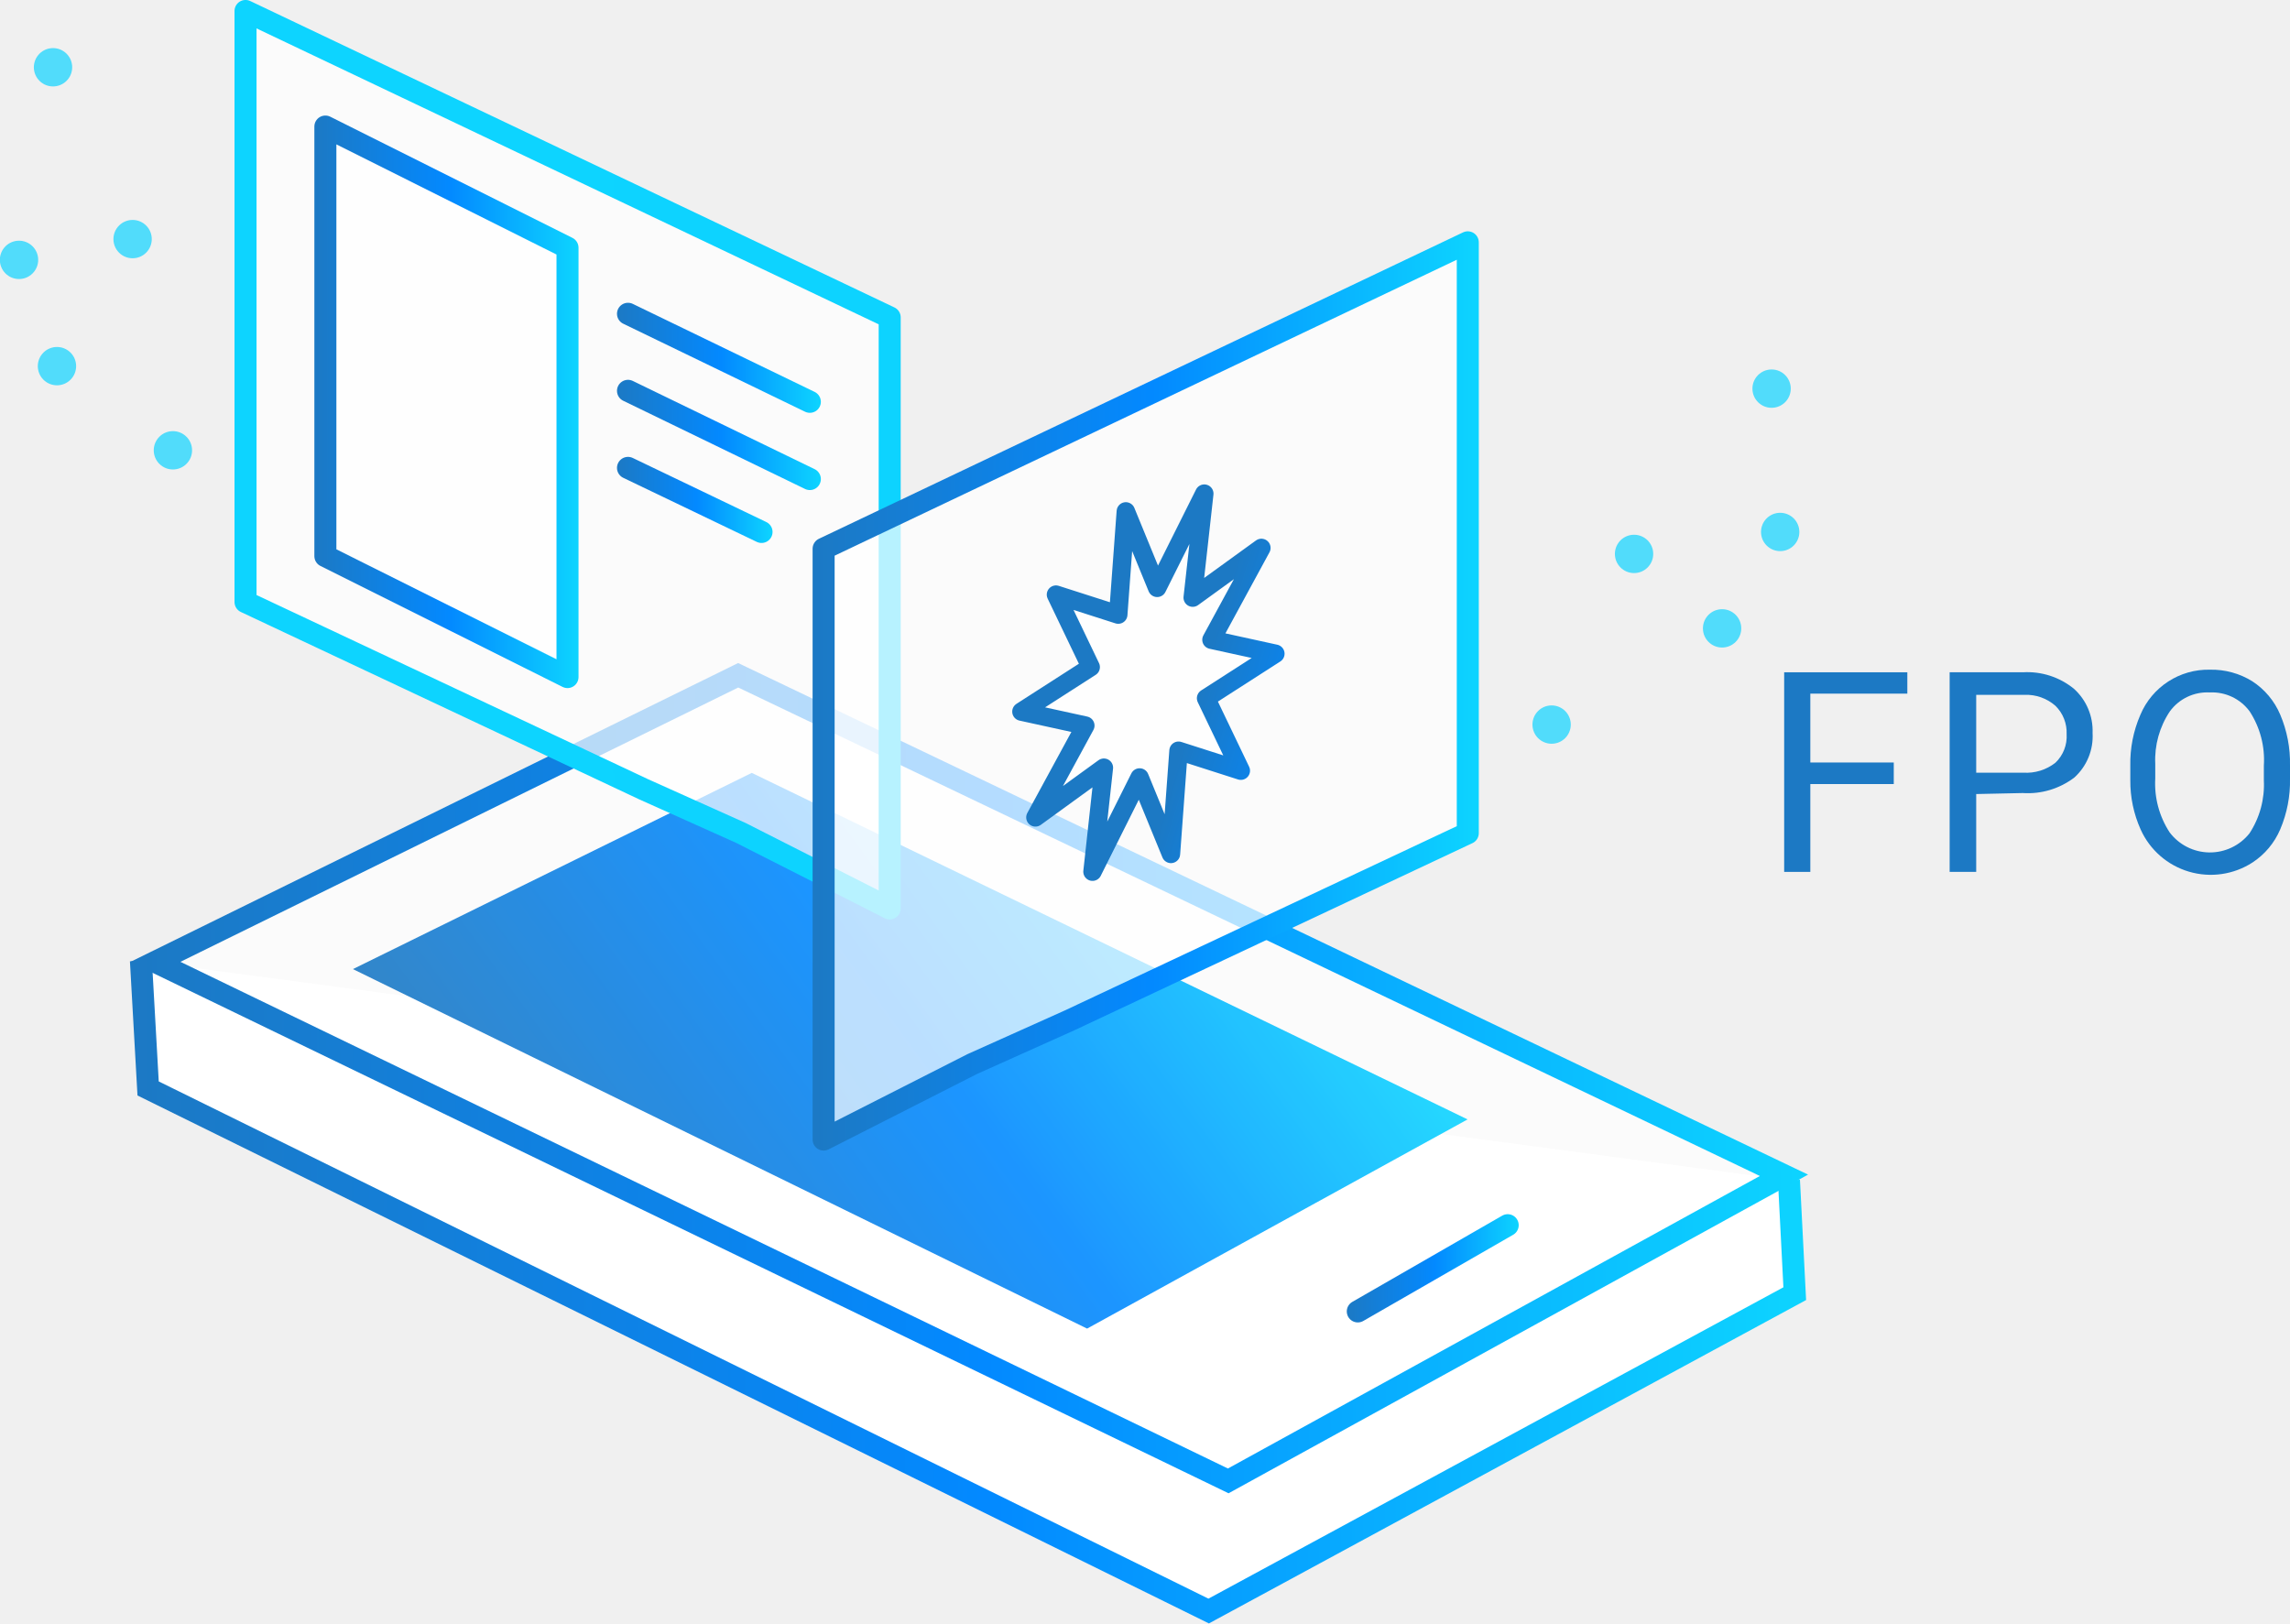
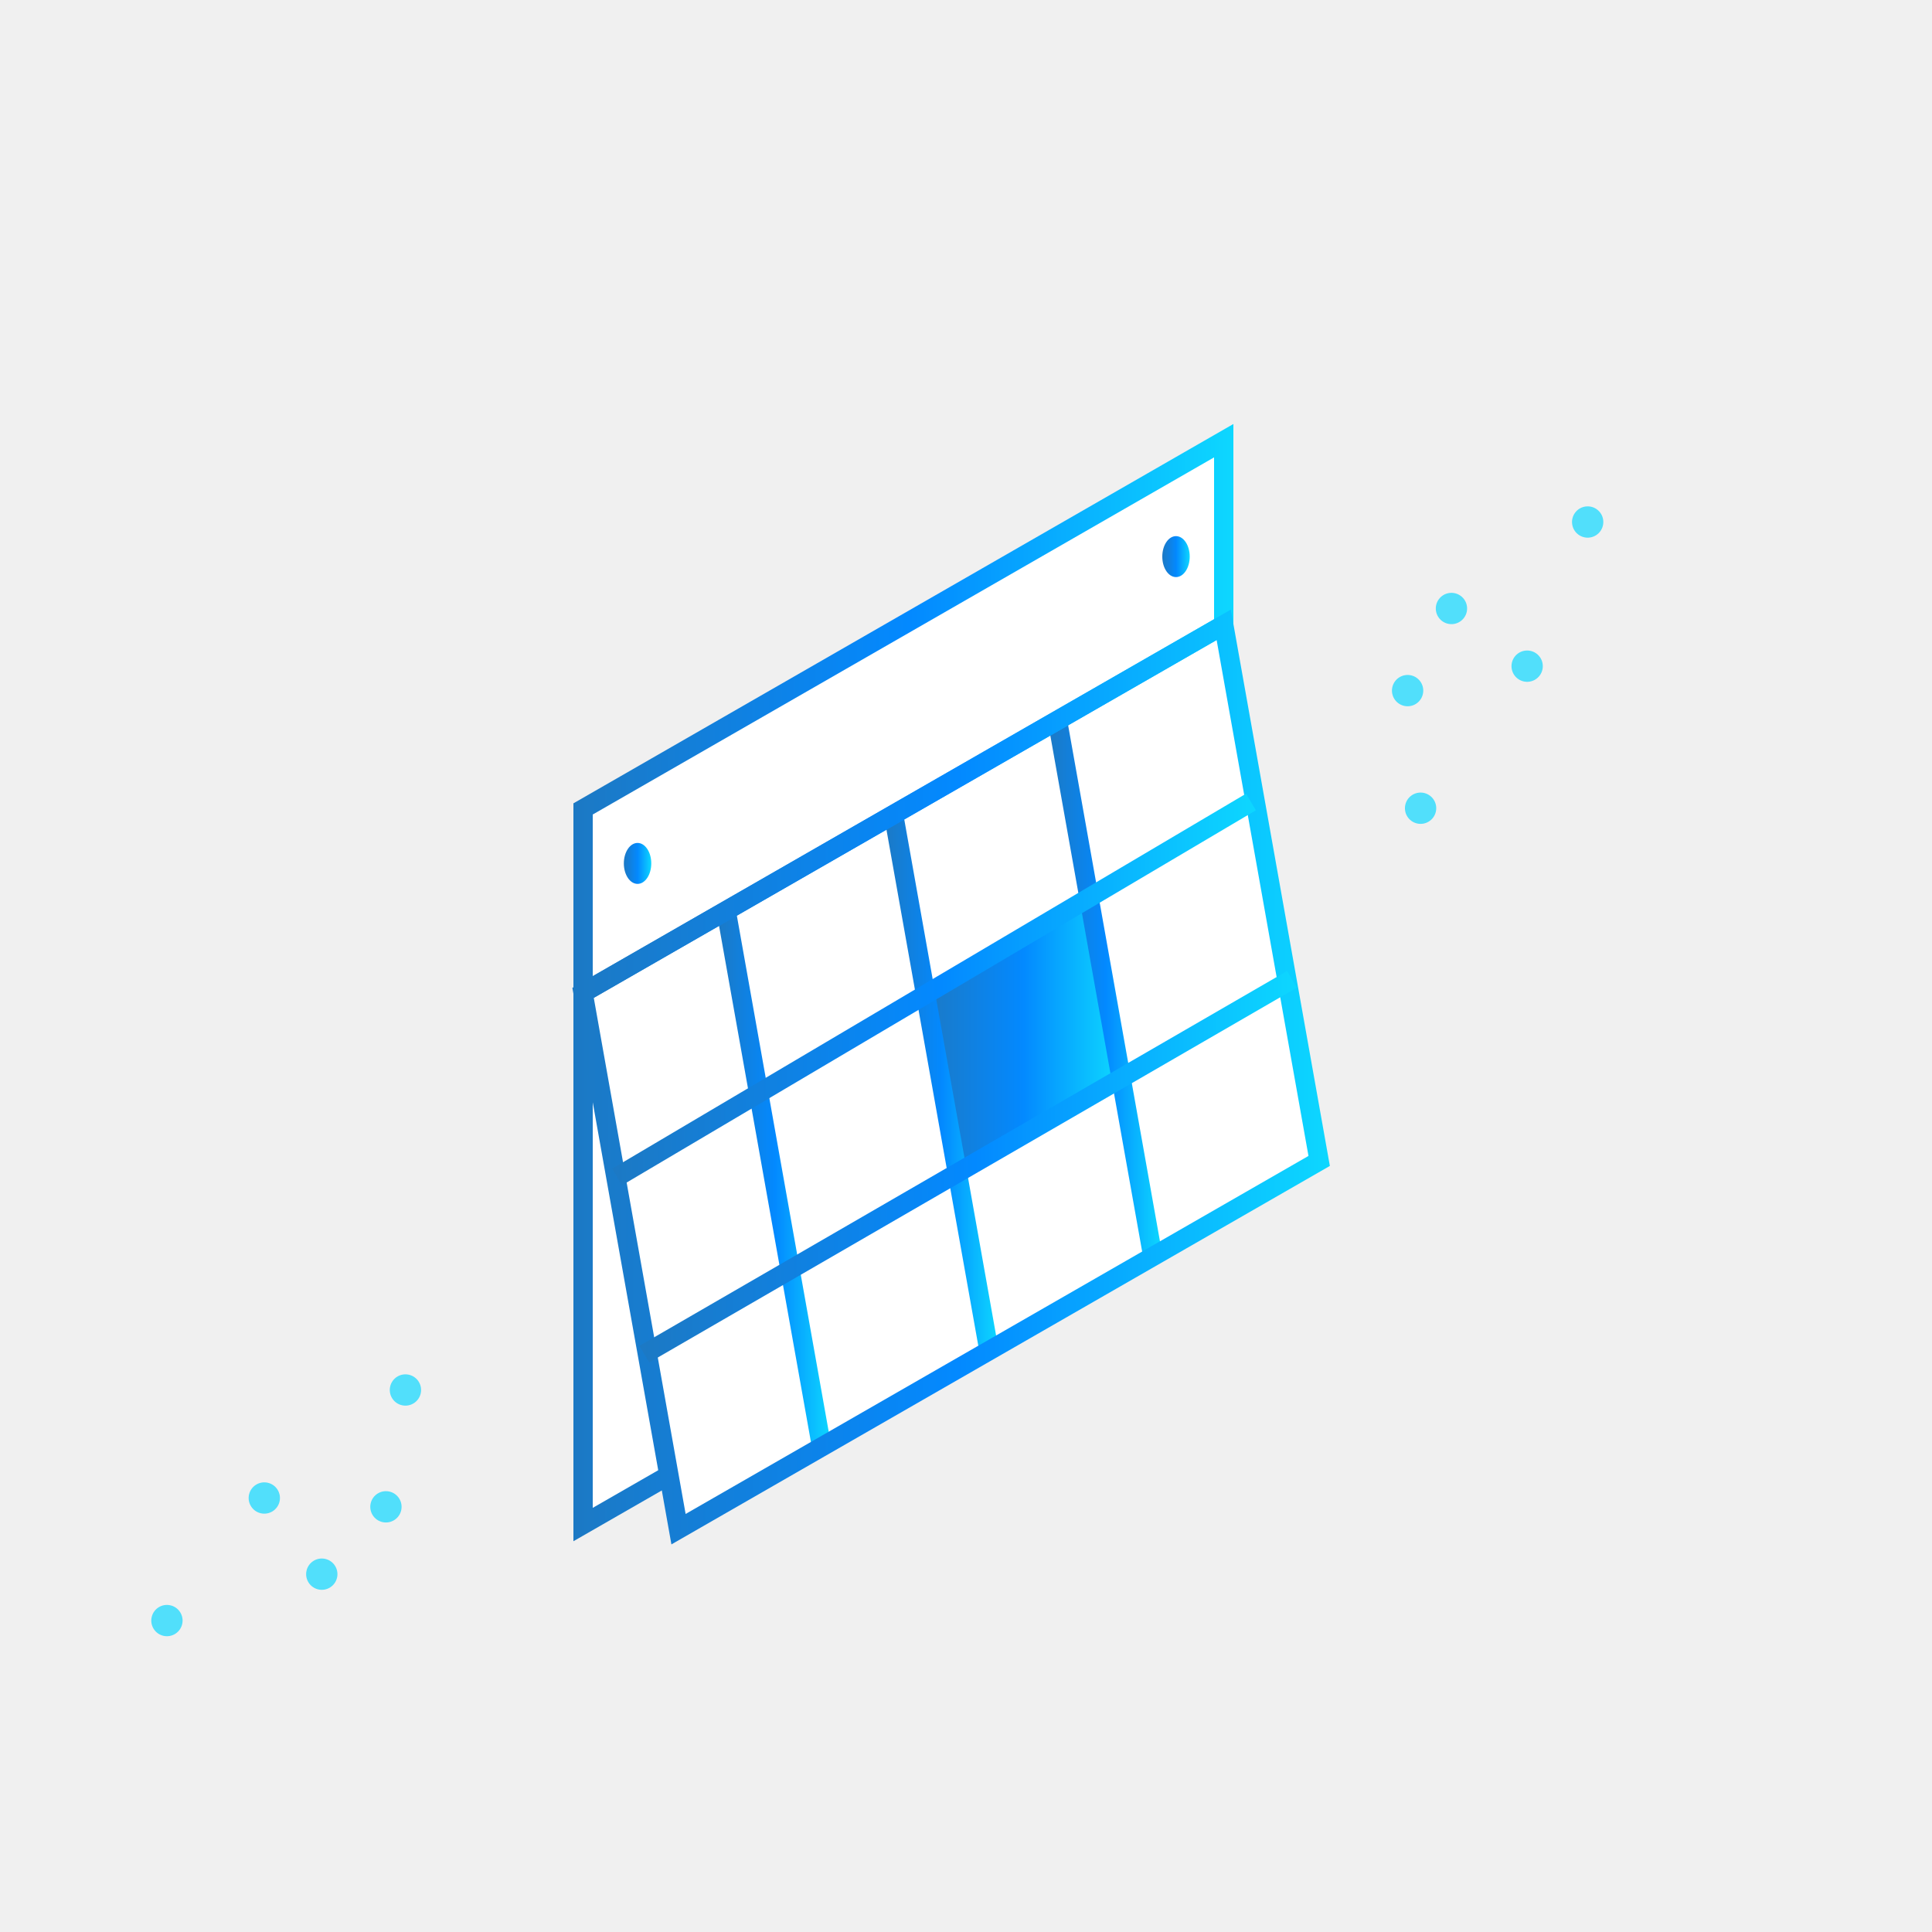
- <svg xmlns="http://www.w3.org/2000/svg" xmlns:xlink="http://www.w3.org/1999/xlink" width="114.72" height="81.33" viewBox="0 0 114.72 81.33">
+ <svg xmlns="http://www.w3.org/2000/svg" xmlns:xlink="http://www.w3.org/1999/xlink" id="Layer_1" data-name="Layer 1" viewBox="0 0 100 100">
  <defs>
-     <linearGradient id="linear-gradient" x1="6.51" y1="64.71" x2="90.48" y2="64.71" gradientUnits="userSpaceOnUse">
+     <style>.cls-1{fill:#0dd7ff;opacity:0.7;}.cls-12,.cls-13,.cls-2,.cls-3,.cls-5,.cls-6,.cls-7,.cls-8{fill:#fff;}.cls-12,.cls-13,.cls-2,.cls-5,.cls-6,.cls-7,.cls-8,.cls-9{stroke-miterlimit:10;}.cls-2{stroke:url(#linear-gradient);}.cls-4{fill:url(#linear-gradient-2);}.cls-5{stroke:url(#linear-gradient-3);}.cls-6{stroke:url(#linear-gradient-4);}.cls-7{stroke:url(#linear-gradient-5);}.cls-8{stroke:url(#linear-gradient-6);}.cls-9{fill:none;stroke:url(#linear-gradient-7);}.cls-10{fill:url(#linear-gradient-8);}.cls-11{fill:url(#linear-gradient-9);}.cls-12{stroke:url(#linear-gradient-10);}.cls-13{stroke:url(#linear-gradient-11);}</style>
+     <linearGradient id="linear-gradient" x1="29.68" y1="50.86" x2="63.84" y2="50.86" gradientUnits="userSpaceOnUse">
      <stop offset="0" stop-color="#1c79c4" />
      <stop offset="0.51" stop-color="#0389ff" />
-       <stop offset="1" stop-color="#0dd4ff" />
+       <stop offset="1" stop-color="#0dd7ff" />
    </linearGradient>
-     <linearGradient id="linear-gradient-2" x1="6.52" y1="54.02" x2="90.58" y2="54.02" xlink:href="#linear-gradient" />
-     <linearGradient id="linear-gradient-3" x1="29.11" y1="64.29" x2="62.08" y2="40.34" gradientUnits="userSpaceOnUse">
-       <stop offset="0" stop-color="#1c79c4" />
-       <stop offset="0.51" stop-color="#0389ff" />
-       <stop offset="1" stop-color="#0dd4ff" />
-     </linearGradient>
-     <linearGradient id="linear-gradient-4" x1="67.47" y1="63.54" x2="76.08" y2="63.54" xlink:href="#linear-gradient" />
-     <linearGradient id="linear-gradient-5" x1="11547.43" y1="23.03" x2="17389.11" y2="23.03" gradientTransform="matrix(-1, 0, 0, 1, 17400.85, 0)" xlink:href="#linear-gradient" />
-     <linearGradient id="linear-gradient-6" x1="40.7" y1="34.61" x2="74.08" y2="34.61" xlink:href="#linear-gradient" />
-     <linearGradient id="linear-gradient-7" x1="15.74" y1="20.13" x2="28.98" y2="20.13" xlink:href="#linear-gradient" />
-     <linearGradient id="linear-gradient-8" x1="30.91" y1="17.93" x2="41.12" y2="17.93" xlink:href="#linear-gradient" />
-     <linearGradient id="linear-gradient-9" x1="30.91" y1="21.79" x2="41.12" y2="21.79" xlink:href="#linear-gradient" />
-     <linearGradient id="linear-gradient-10" x1="30.91" y1="25.05" x2="38.7" y2="25.05" xlink:href="#linear-gradient" />
-     <linearGradient id="linear-gradient-11" x1="-483.11" y1="2176.45" x2="-469.96" y2="2176.45" gradientTransform="matrix(0.9, 0.24, -0.3, 1.03, 1148.82, -2094.87)" xlink:href="#linear-gradient" />
+     <linearGradient id="linear-gradient-2" x1="47.82" y1="53.54" x2="57.87" y2="53.54" xlink:href="#linear-gradient" />
+     <linearGradient id="linear-gradient-3" x1="45.74" y1="55.92" x2="51.66" y2="55.92" xlink:href="#linear-gradient" />
+     <linearGradient id="linear-gradient-4" x1="54.21" y1="50.98" x2="60.13" y2="50.98" xlink:href="#linear-gradient" />
+     <linearGradient id="linear-gradient-5" x1="37.09" y1="61.04" x2="43.02" y2="61.04" xlink:href="#linear-gradient" />
+     <linearGradient id="linear-gradient-6" x1="29.93" y1="41.86" x2="63.59" y2="41.86" xlink:href="#linear-gradient" />
+     <linearGradient id="linear-gradient-7" x1="29.62" y1="55.74" x2="68.84" y2="55.74" xlink:href="#linear-gradient" />
+     <linearGradient id="linear-gradient-8" x1="32.29" y1="44.69" x2="33.71" y2="44.69" xlink:href="#linear-gradient" />
+     <linearGradient id="linear-gradient-9" x1="60.17" y1="28.81" x2="61.58" y2="28.81" xlink:href="#linear-gradient" />
+     <linearGradient id="linear-gradient-10" x1="31.69" y1="51.21" x2="65.01" y2="51.21" xlink:href="#linear-gradient" />
+     <linearGradient id="linear-gradient-11" x1="33.1" y1="60.39" x2="67.12" y2="60.39" xlink:href="#linear-gradient" />
  </defs>
-   <g id="Layer_2" data-name="Layer 2">
-     <g id="Art">
-       <g>
-         <g>
-           <g>
-             <polyline points="7.06 48.13 7.42 54.53 60.55 80.71 89.91 64.81 89.62 59.13" style="fill: #fff;stroke-miterlimit: 10;stroke-width: 1.103px;stroke: url(#linear-gradient)" />
-             <polygon points="7.78 48.19 61.53 74.19 89.37 58.88 36.98 33.83 7.78 48.19" style="fill: #fff;fill-opacity: 0.7;stroke-miterlimit: 10;stroke-width: 1.103px;stroke: url(#linear-gradient-2)" />
-             <polygon points="17.68 48.55 54.46 66.56 73.52 56.08 37.66 38.72 17.68 48.55" style="opacity: 0.9;fill: url(#linear-gradient-3)" />
-             <line x1="68.02" y1="65.7" x2="75.53" y2="61.38" style="fill: none;stroke-linecap: round;stroke-miterlimit: 10;stroke-width: 1.103px;stroke: url(#linear-gradient-4)" />
-           </g>
-           <polygon points="32.24 39.54 12.3 30.16 12.3 0.55 44.57 15.9 44.57 45.51 37.12 41.73 32.24 39.54" style="fill: #fff;fill-opacity: 0.7;stroke-linecap: round;stroke-linejoin: round;stroke-width: 1.103px;stroke: url(#linear-gradient-5)" />
-           <polygon points="53.58 51.12 73.53 41.74 73.53 12.14 41.26 27.49 41.26 57.09 48.7 53.31 53.58 51.12" style="fill: #fff;fill-opacity: 0.7;stroke-linecap: round;stroke-linejoin: round;stroke-width: 1.103px;stroke: url(#linear-gradient-6)" />
-           <g>
-             <circle cx="77.73" cy="36.3" r="0.96" style="fill: #0dd4ff;fill-opacity: 0.7" />
-             <circle cx="81.86" cy="27.75" r="0.96" style="fill: #0dd4ff;fill-opacity: 0.7" />
-             <circle cx="86.27" cy="31.48" r="0.96" style="fill: #0dd4ff;fill-opacity: 0.7" />
-             <circle cx="89.18" cy="26.65" r="0.96" style="fill: #0dd4ff;fill-opacity: 0.7" />
-             <circle cx="88.75" cy="19.47" r="0.96" style="fill: #0dd4ff;fill-opacity: 0.7" />
-           </g>
-           <g>
-             <circle cx="2.65" cy="3.37" r="0.96" transform="translate(-1.63 3.28) rotate(-50.62)" style="fill: #0dd4ff;fill-opacity: 0.7" />
-             <circle cx="6.64" cy="11.98" r="0.96" transform="translate(-6.83 9.51) rotate(-50.62)" style="fill: #0dd4ff;fill-opacity: 0.7" />
-             <circle cx="0.96" cy="13.02" r="0.96" transform="translate(-9.72 5.5) rotate(-50.62)" style="fill: #0dd4ff;fill-opacity: 0.7" />
-             <circle cx="2.85" cy="18.34" r="0.96" transform="translate(-13.13 8.91) rotate(-50.62)" style="fill: #0dd4ff;fill-opacity: 0.7" />
-             <circle cx="8.66" cy="22.56" r="0.96" transform="translate(-14.27 14.94) rotate(-50.62)" style="fill: #0dd4ff;fill-opacity: 0.7" />
-           </g>
-           <polygon points="28.43 33.92 16.3 27.86 16.3 6.34 28.43 12.41 28.43 33.92" style="fill: #fff;fill-opacity: 0.7;stroke-linecap: round;stroke-linejoin: round;stroke-width: 1.103px;stroke: url(#linear-gradient-7)" />
-           <line x1="31.46" y1="15.72" x2="40.57" y2="20.13" style="fill: none;stroke-linecap: round;stroke-linejoin: round;stroke-width: 1.103px;stroke: url(#linear-gradient-8)" />
-           <line x1="31.46" y1="19.58" x2="40.57" y2="24" style="fill: none;stroke-linecap: round;stroke-linejoin: round;stroke-width: 1.103px;stroke: url(#linear-gradient-9)" />
-           <line x1="31.46" y1="23.44" x2="38.15" y2="26.65" style="fill: none;stroke-linecap: round;stroke-linejoin: round;stroke-width: 1.103px;stroke: url(#linear-gradient-10)" />
-           <polygon points="60.33 24.73 59.75 29.94 63.19 27.45 60.69 32.05 63.89 32.75 60.42 34.98 62.16 38.61 59.04 37.61 58.66 42.78 57.09 38.95 54.73 43.67 55.3 38.46 51.87 40.95 54.37 36.35 51.17 35.65 54.64 33.42 52.9 29.79 56.02 30.79 56.4 25.62 57.97 29.45 60.33 24.73" style="fill: #fff;fill-opacity: 0.7;stroke-linecap: round;stroke-linejoin: round;stroke-width: 0.923px;stroke: url(#linear-gradient-11)" />
-         </g>
-         <g>
-           <path d="M94.87,39.28H90.69v4.4H89.38v-10h6.17v1.07H90.69V38.2h4.18Z" style="fill: #1c79c4" />
-           <path d="M99,39.78v3.9H97.67v-10h3.67a3.69,3.69,0,0,1,2.56.83,2.83,2.83,0,0,1,.93,2.21,2.79,2.79,0,0,1-.91,2.23,3.85,3.85,0,0,1-2.59.78Zm0-1.07h2.36a2.36,2.36,0,0,0,1.61-.5,1.82,1.82,0,0,0,.56-1.43,1.88,1.88,0,0,0-.56-1.42,2.21,2.21,0,0,0-1.54-.55H99Z" style="fill: #1c79c4" />
-           <path d="M114.72,39a6.16,6.16,0,0,1-.49,2.55,3.73,3.73,0,0,1-1.39,1.66,3.85,3.85,0,0,1-5.6-1.65,5.91,5.91,0,0,1-.52-2.48v-.72a6.09,6.09,0,0,1,.5-2.54,3.69,3.69,0,0,1,3.5-2.27,3.86,3.86,0,0,1,2.11.58,3.72,3.72,0,0,1,1.4,1.67,6.19,6.19,0,0,1,.49,2.55Zm-1.31-.64a4.46,4.46,0,0,0-.71-2.72,2.34,2.34,0,0,0-2-.95,2.32,2.32,0,0,0-2,.95,4.37,4.37,0,0,0-.73,2.63V39a4.47,4.47,0,0,0,.72,2.7,2.53,2.53,0,0,0,4,.05,4.44,4.44,0,0,0,.72-2.66Z" style="fill: #1c79c4" />
-         </g>
-       </g>
-     </g>
-   </g>
+   <circle class="cls-1" cx="82.18" cy="27.02" r="0.81" transform="translate(-1.28 4.25) rotate(-2.94)" />
+   <circle class="cls-1" cx="79.04" cy="34.49" r="0.81" transform="translate(-1.66 4.09) rotate(-2.94)" />
+   <circle class="cls-1" cx="75.12" cy="31.5" r="0.81" transform="translate(-1.51 3.89) rotate(-2.94)" />
+   <circle class="cls-1" cx="72.86" cy="35.75" r="0.81" transform="translate(-1.74 3.78) rotate(-2.94)" />
+   <circle class="cls-1" cx="73.53" cy="41.84" r="0.81" transform="translate(-2.05 3.82) rotate(-2.94)" />
+   <circle class="cls-1" cx="8.64" cy="83.88" r="0.81" transform="translate(-75.08 73.81) rotate(-77.26)" />
+   <circle class="cls-1" cx="13.69" cy="77.54" r="0.81" transform="translate(-64.97 73.79) rotate(-77.26)" />
+   <circle class="cls-1" cx="16.65" cy="81.48" r="0.81" transform="translate(-66.49 79.75) rotate(-77.26)" />
+   <circle class="cls-1" cx="19.98" cy="78" r="0.81" transform="translate(-60.51 80.28) rotate(-77.26)" />
+   <circle class="cls-1" cx="20.98" cy="71.96" r="0.81" transform="translate(-53.83 76.54) rotate(-77.26)" />
+   <polygon class="cls-2" points="30.18 41.87 30.18 78.91 63.34 59.86 63.34 22.81 30.18 41.87" />
+   <polygon class="cls-3" points="30.18 51.39 35.09 79.16 68.26 60.11 63.34 32.34 30.18 51.39" />
+   <polygon class="cls-4" points="57.88 55.68 49.29 60.56 47.82 51.39 56.41 46.51 57.88 55.68" />
+   <line class="cls-5" x1="51.17" y1="69.8" x2="46.23" y2="42.04" />
+   <line class="cls-6" x1="59.64" y1="64.86" x2="54.7" y2="37.1" />
+   <line class="cls-7" x1="42.53" y1="74.91" x2="37.59" y2="47.16" />
+   <line class="cls-8" x1="63.34" y1="32.34" x2="30.18" y2="51.39" />
+   <polygon class="cls-9" points="30.18 51.39 35.12 79.15 68.28 60.09 63.34 32.34 30.18 51.39" />
+   <ellipse class="cls-10" cx="33" cy="44.69" rx="0.71" ry="1.06" />
+   <ellipse class="cls-11" cx="60.87" cy="28.81" rx="0.71" ry="1.06" />
+   <line class="cls-12" x1="31.94" y1="60.92" x2="64.75" y2="41.51" />
+   <line class="cls-13" x1="33.35" y1="70.09" x2="66.87" y2="50.69" />
</svg>
